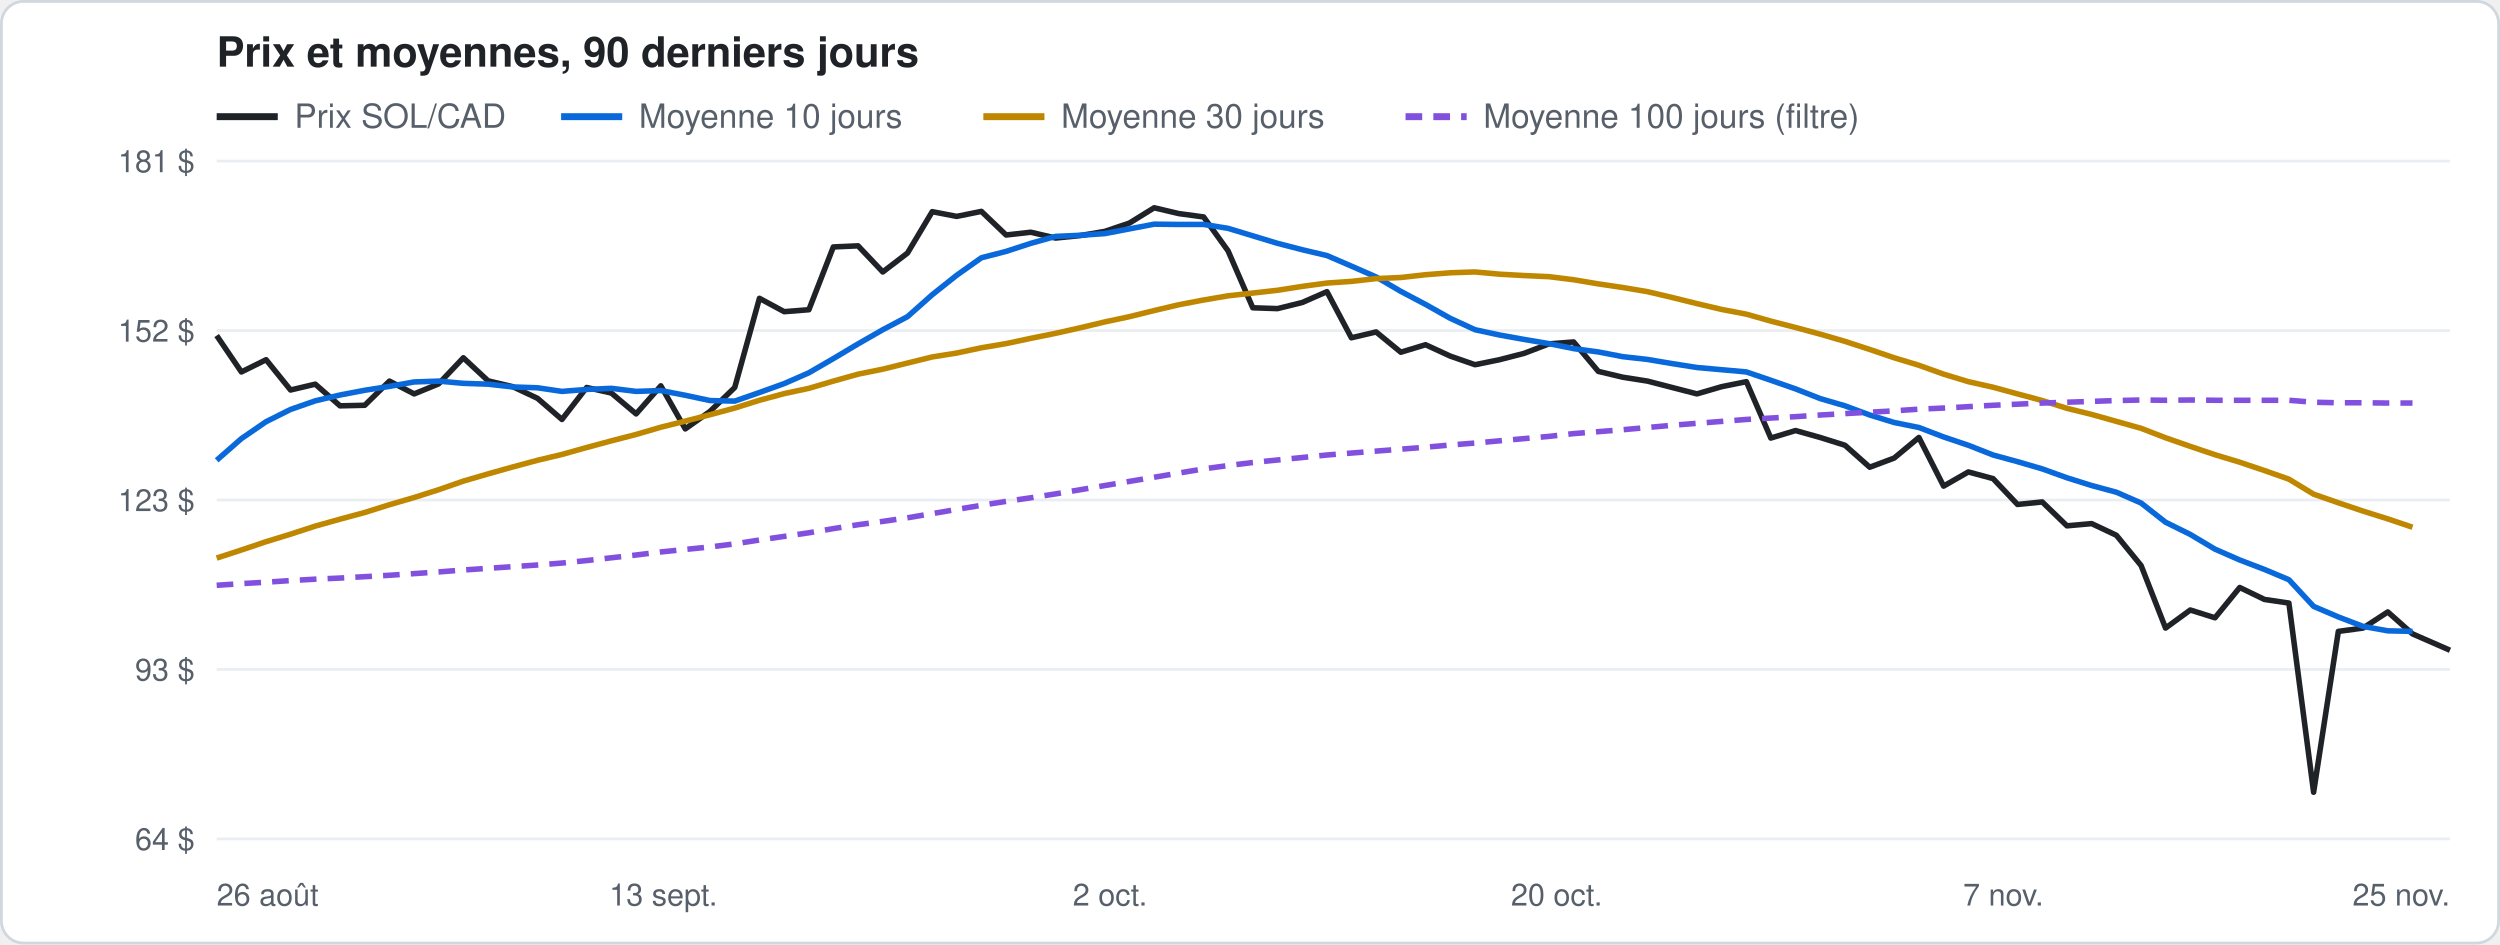
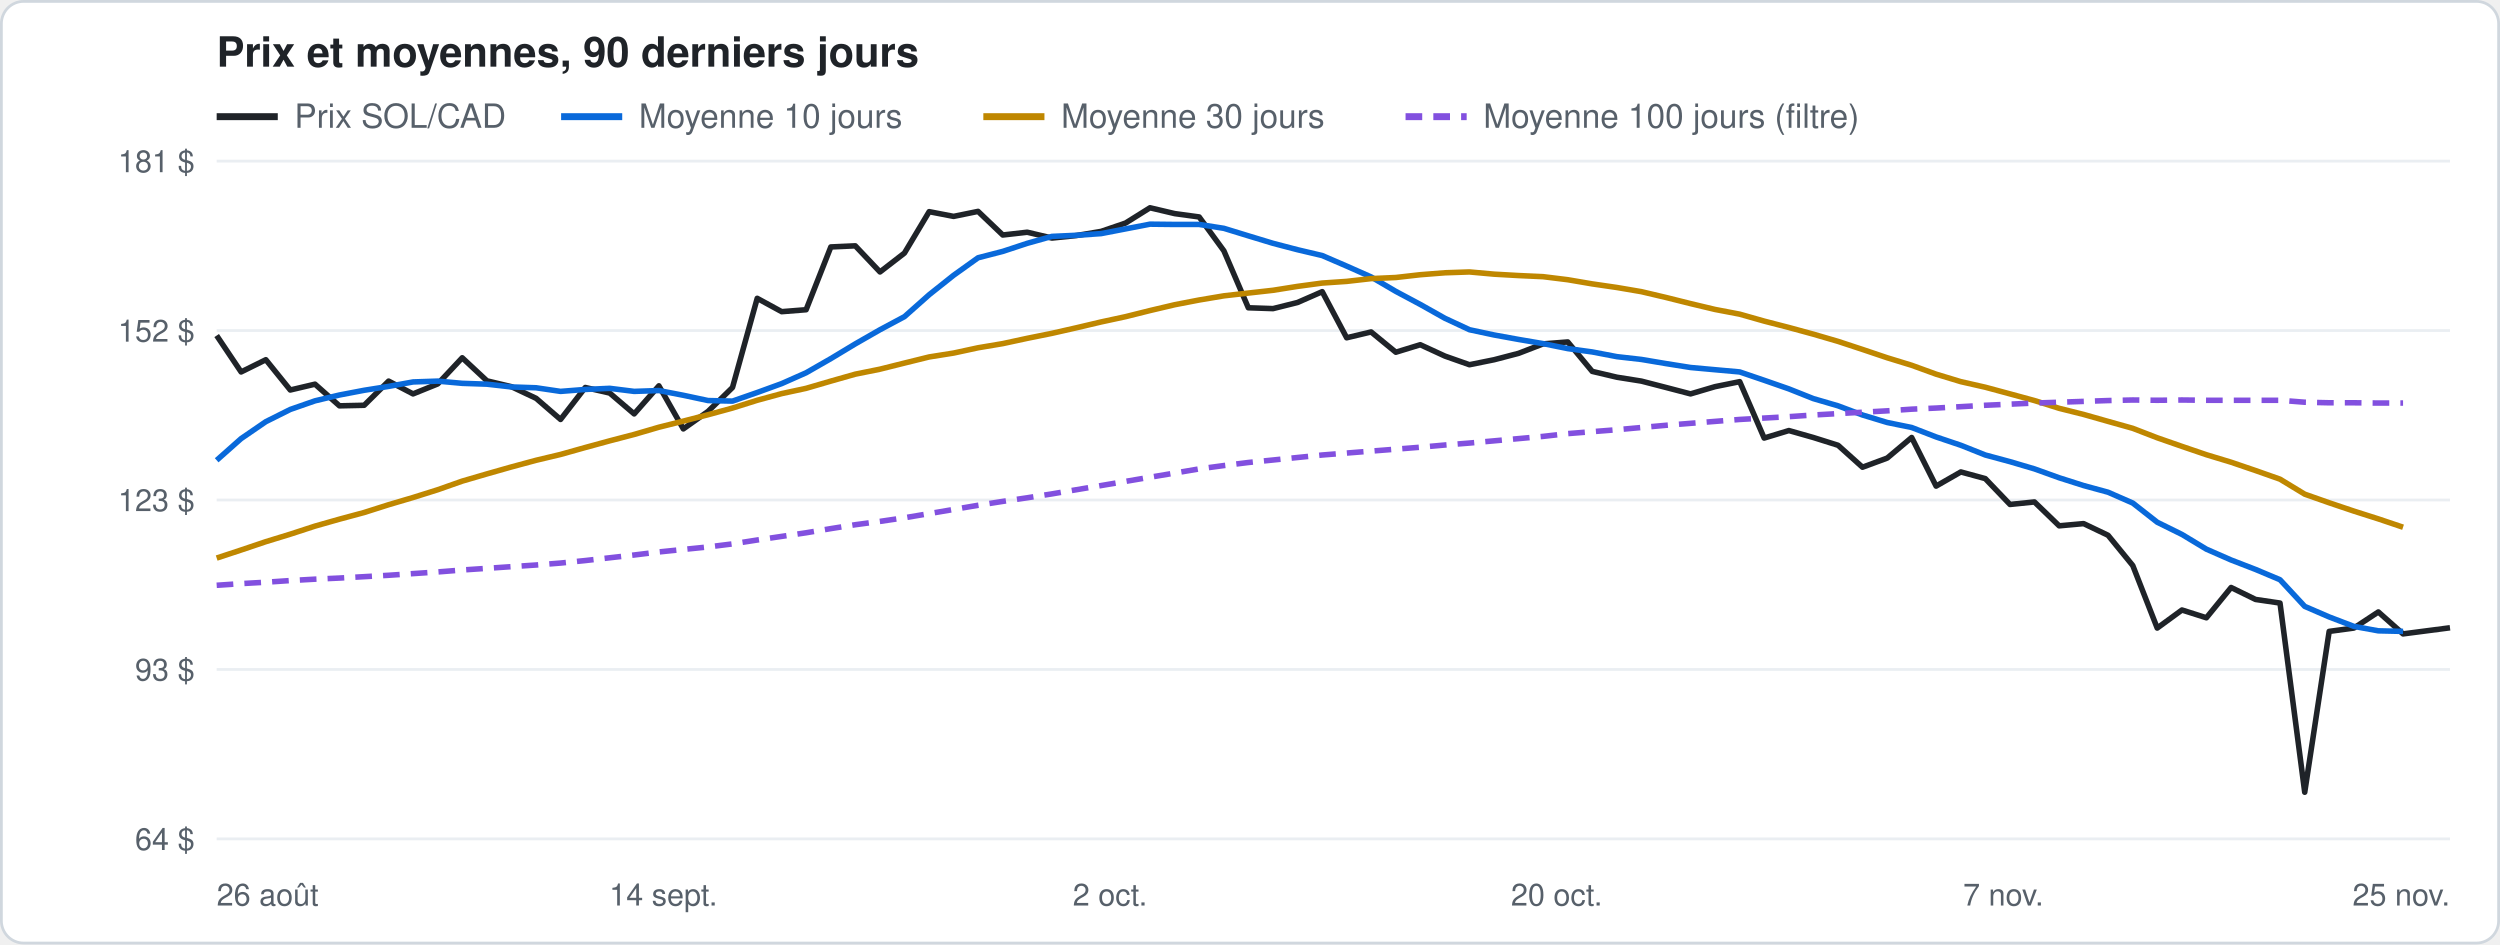
<svg xmlns="http://www.w3.org/2000/svg" width="900" height="340" viewBox="0 0 900 340" font-family="-apple-system, Segoe UI, Helvetica, Arial, sans-serif">
  <rect x="0.5" y="0.5" width="899" height="339" rx="8" fill="#ffffff" stroke="#d0d7de" />
  <text x="78" y="24" font-size="15" font-weight="600" fill="#1f2328">Prix et moyennes, 90 derniers jours</text>
  <line x1="78" y1="42" x2="100" y2="42" stroke="#1f2328" stroke-width="2.5" />
  <text x="106" y="46" font-size="12" fill="#57606a">Prix SOL/CAD</text>
  <line x1="202" y1="42" x2="224" y2="42" stroke="#0969da" stroke-width="2.5" />
  <text x="230" y="46" font-size="12" fill="#57606a">Moyenne 10 jours</text>
  <line x1="354" y1="42" x2="376" y2="42" stroke="#bf8700" stroke-width="2.5" />
  <text x="382" y="46" font-size="12" fill="#57606a">Moyenne 30 jours</text>
  <line x1="506" y1="42" x2="528" y2="42" stroke="#8250df" stroke-width="2.5" stroke-dasharray="6 4" />
  <text x="534" y="46" font-size="12" fill="#57606a">Moyenne 100 jours (filtre)</text>
  <line x1="78" y1="302.0" x2="882" y2="302.0" stroke="#eaeef2" />
  <text x="70" y="306.0" font-size="11" fill="#57606a" text-anchor="end">64 $</text>
  <line x1="78" y1="241.0" x2="882" y2="241.0" stroke="#eaeef2" />
  <text x="70" y="245.0" font-size="11" fill="#57606a" text-anchor="end">93 $</text>
  <line x1="78" y1="180.0" x2="882" y2="180.0" stroke="#eaeef2" />
  <text x="70" y="184.0" font-size="11" fill="#57606a" text-anchor="end">123 $</text>
  <line x1="78" y1="119.0" x2="882" y2="119.0" stroke="#eaeef2" />
  <text x="70" y="123.0" font-size="11" fill="#57606a" text-anchor="end">152 $</text>
  <line x1="78" y1="58.0" x2="882" y2="58.0" stroke="#eaeef2" />
  <text x="70" y="62.0" font-size="11" fill="#57606a" text-anchor="end">181 $</text>
  <text x="78.0" y="326" font-size="11" fill="#57606a" text-anchor="start">26 août</text>
-   <text x="238.8" y="326" font-size="11" fill="#57606a" text-anchor="middle">13 sept.</text>
+   <text x="238.8" y="326" font-size="11" fill="#57606a" text-anchor="middle">14 sept.</text>
  <text x="399.6" y="326" font-size="11" fill="#57606a" text-anchor="middle">2 oct.</text>
  <text x="560.4" y="326" font-size="11" fill="#57606a" text-anchor="middle">20 oct.</text>
  <text x="721.2" y="326" font-size="11" fill="#57606a" text-anchor="middle">7 nov.</text>
  <text x="882.0" y="326" font-size="11" fill="#57606a" text-anchor="end">25 nov.</text>
-   <polyline points="78.0,120.8 86.9,133.9 95.8,129.5 104.6,140.4 113.5,138.3 122.4,146.1 131.3,145.9 140.2,137.2 149.1,141.8 157.9,138.2 166.8,128.8 175.7,137.1 184.6,139.2 193.5,143.4 202.3,151.0 211.2,139.5 220.1,141.5 229.0,149.0 237.9,138.9 246.7,154.4 255.6,148.1 264.5,139.5 273.4,107.4 282.3,112.2 291.2,111.5 300.0,88.9 308.9,88.5 317.8,97.9 326.7,91.1 335.6,76.2 344.4,77.9 353.3,76.1 362.2,84.6 371.1,83.6 380.0,85.7 388.9,84.8 397.7,83.3 406.6,80.3 415.5,74.8 424.4,76.9 433.3,78.1 442.1,90.3 451.0,110.8 459.9,111.1 468.8,108.9 477.7,105.0 486.5,121.6 495.4,119.5 504.3,126.8 513.2,124.1 522.1,128.2 531.0,131.3 539.8,129.5 548.7,127.2 557.6,123.8 566.5,123.1 575.4,133.7 584.2,135.8 593.1,137.2 602.0,139.5 610.9,141.8 619.8,139.2 628.7,137.4 637.5,157.7 646.4,155.0 655.3,157.5 664.2,160.3 673.1,168.2 681.9,164.9 690.8,157.5 699.7,175.0 708.6,169.9 717.5,172.3 726.3,181.6 735.2,180.7 744.1,189.3 753.0,188.5 761.9,192.7 770.8,203.6 779.6,226.1 788.5,219.6 797.4,222.4 806.3,211.5 815.2,215.8 824.0,217.1 832.9,285.2 841.8,227.3 850.7,226.1 859.6,220.3 868.5,228.2 882.0,234.1" fill="none" stroke="#1f2328" stroke-width="2" stroke-linejoin="round" />
-   <polyline points="78.0,165.7 86.9,157.9 95.8,151.8 104.6,147.4 113.5,144.3 122.4,142.2 131.3,140.5 140.2,139.1 149.1,137.5 157.9,137.2 166.8,138.0 175.7,138.3 184.6,139.3 193.5,139.6 202.3,140.9 211.2,140.2 220.1,139.8 229.0,140.9 237.9,140.6 246.7,142.3 255.6,144.2 264.5,144.4 273.4,141.3 282.3,138.1 291.2,134.2 300.0,129.1 308.9,123.8 317.8,118.7 326.7,114.0 335.6,106.1 344.4,99.1 353.3,92.8 362.2,90.5 371.1,87.6 380.0,85.1 388.9,84.7 397.7,84.1 406.6,82.4 415.5,80.7 424.4,80.8 433.3,80.8 442.1,82.2 451.0,84.9 459.9,87.6 468.8,89.9 477.7,92.0 486.5,95.8 495.4,99.7 504.3,104.9 513.2,109.6 522.1,114.6 531.0,118.7 539.8,120.6 548.7,122.2 557.6,123.7 566.5,125.5 575.4,126.7 584.2,128.4 593.1,129.4 602.0,130.9 610.9,132.3 619.8,133.1 628.7,133.9 637.5,136.9 646.4,140.0 655.3,143.5 664.2,146.1 673.1,149.4 681.9,152.1 690.8,153.9 699.7,157.3 708.6,160.3 717.5,163.8 726.3,166.2 735.2,168.8 744.1,172.0 753.0,174.8 761.9,177.2 770.8,181.1 779.6,188.0 788.5,192.4 797.4,197.7 806.3,201.6 815.2,205.0 824.0,208.7 832.9,218.3 841.8,222.1 850.7,225.5 859.6,227.1 868.5,227.3" fill="none" stroke="#0969da" stroke-width="2" stroke-linejoin="round" />
-   <polyline points="78.0,200.9 86.9,198.0 95.8,195.0 104.6,192.3 113.5,189.4 122.4,186.9 131.3,184.5 140.2,181.7 149.1,179.1 157.9,176.3 166.8,173.2 175.7,170.6 184.6,168.1 193.5,165.7 202.3,163.6 211.2,161.1 220.1,158.7 229.0,156.4 237.9,153.8 246.7,151.6 255.6,149.3 264.5,146.9 273.4,144.1 282.3,141.7 291.2,139.8 300.0,137.2 308.9,134.7 317.8,132.9 326.7,130.7 335.6,128.5 344.4,127.1 353.3,125.2 362.2,123.7 371.1,121.8 380.0,120.0 388.9,118.0 397.7,115.9 406.6,114.0 415.5,111.8 424.4,109.7 433.3,108.0 442.1,106.5 451.0,105.5 459.9,104.5 468.8,103.1 477.7,101.9 486.5,101.3 495.4,100.3 504.3,99.9 513.2,98.9 522.1,98.2 531.0,97.9 539.8,98.7 548.7,99.2 557.6,99.6 566.5,100.7 575.4,102.2 584.2,103.5 593.1,105.0 602.0,107.1 610.9,109.3 619.8,111.4 628.7,113.1 637.5,115.6 646.4,117.9 655.3,120.3 664.2,122.9 673.1,125.8 681.9,128.8 690.8,131.5 699.7,134.7 708.6,137.4 717.5,139.4 726.3,141.8 735.2,144.2 744.1,147.0 753.0,149.2 761.9,151.7 770.8,154.2 779.6,157.6 788.5,160.7 797.4,163.7 806.3,166.4 815.2,169.4 824.0,172.5 832.9,177.9 841.8,181.0 850.7,184.0 859.6,186.8 868.5,189.8" fill="none" stroke="#bf8700" stroke-width="2" stroke-linejoin="round" />
-   <polyline points="78.0,210.7 86.9,210.1 95.8,209.6 104.6,209.0 113.5,208.5 122.4,208.1 131.3,207.6 140.2,207.1 149.1,206.5 157.9,205.9 166.8,205.2 175.7,204.6 184.6,204.0 193.5,203.4 202.3,202.7 211.2,201.8 220.1,200.8 229.0,199.8 237.9,198.7 246.7,197.8 255.6,196.9 264.5,195.8 273.4,194.4 282.3,193.1 291.2,191.8 300.0,190.3 308.9,188.9 317.8,187.7 326.7,186.4 335.6,184.9 344.4,183.4 353.3,181.9 362.2,180.5 371.1,179.2 380.0,177.8 388.9,176.3 397.7,174.8 406.6,173.3 415.5,171.8 424.4,170.3 433.3,168.8 442.1,167.6 451.0,166.5 459.9,165.6 468.8,164.7 477.7,163.8 486.5,163.1 495.4,162.4 504.3,161.7 513.2,161.0 522.1,160.2 531.0,159.5 539.8,158.7 548.7,157.9 557.6,157.1 566.5,156.1 575.4,155.4 584.2,154.7 593.1,153.9 602.0,153.1 610.9,152.4 619.8,151.7 628.7,151.0 637.5,150.5 646.4,150.0 655.3,149.4 664.2,148.9 673.1,148.4 681.9,147.9 690.8,147.3 699.7,146.9 708.6,146.4 717.5,145.9 726.3,145.5 735.2,145.1 744.1,144.8 753.0,144.5 761.9,144.2 770.8,144.0 779.6,144.1 788.5,144.0 797.4,144.1 806.3,144.1 815.2,144.1 824.0,144.1 832.9,144.8 841.8,145.0 850.7,145.0 859.6,145.1 868.5,145.1" fill="none" stroke="#8250df" stroke-width="2" stroke-linejoin="round" stroke-dasharray="6 4" />
+   <polyline points="78.0,120.8 86.8,133.9 95.7,129.5 104.5,140.4 113.4,138.3 122.2,146.1 131.1,145.9 139.9,137.2 148.7,141.8 157.6,138.2 166.4,128.8 175.3,137.1 184.1,139.2 193.0,143.4 201.8,151.0 210.7,139.5 219.5,141.5 228.3,149.0 237.2,138.9 246.0,154.4 254.9,148.1 263.7,139.5 272.6,107.4 281.4,112.2 290.2,111.5 299.1,88.9 307.9,88.5 316.8,97.9 325.6,91.1 334.5,76.2 343.3,77.9 352.1,76.1 361.0,84.6 369.8,83.6 378.7,85.7 387.5,84.8 396.4,83.3 405.2,80.3 414.0,74.8 422.9,76.9 431.7,78.1 440.6,90.3 449.4,110.8 458.3,111.1 467.1,108.9 476.0,105.0 484.8,121.6 493.6,119.5 502.5,126.8 511.3,124.1 520.2,128.2 529.0,131.3 537.9,129.5 546.7,127.2 555.5,123.8 564.4,123.1 573.2,133.7 582.1,135.8 590.9,137.2 599.8,139.5 608.6,141.8 617.4,139.2 626.3,137.4 635.1,157.7 644.0,155.0 652.8,157.5 661.7,160.3 670.5,168.2 679.4,164.9 688.2,157.5 697.0,175.0 705.9,169.9 714.7,172.3 723.6,181.6 732.4,180.7 741.3,189.3 750.1,188.5 758.9,192.7 767.8,203.6 776.6,226.1 785.5,219.6 794.3,222.4 803.2,211.5 812.0,215.8 820.8,217.1 829.7,285.2 838.5,227.3 847.4,226.1 856.2,220.3 865.1,228.2 882.0,226.0" fill="none" stroke="#1f2328" stroke-width="2" stroke-linejoin="round" />
+   <polyline points="78.0,165.7 86.8,157.9 95.7,151.8 104.5,147.4 113.4,144.3 122.2,142.2 131.1,140.5 139.9,139.1 148.7,137.5 157.6,137.2 166.4,138.0 175.3,138.3 184.1,139.3 193.0,139.6 201.8,140.9 210.7,140.2 219.5,139.8 228.3,140.9 237.2,140.6 246.0,142.3 254.9,144.2 263.7,144.4 272.6,141.3 281.4,138.1 290.2,134.2 299.1,129.1 307.9,123.8 316.8,118.7 325.6,114.0 334.5,106.1 343.3,99.1 352.1,92.8 361.0,90.5 369.8,87.6 378.7,85.1 387.5,84.7 396.4,84.1 405.2,82.4 414.0,80.7 422.9,80.8 431.7,80.8 440.6,82.2 449.4,84.9 458.3,87.6 467.1,89.9 476.0,92.0 484.8,95.8 493.6,99.7 502.5,104.9 511.3,109.6 520.2,114.6 529.0,118.7 537.9,120.6 546.7,122.2 555.5,123.7 564.4,125.5 573.2,126.7 582.1,128.4 590.9,129.4 599.8,130.9 608.6,132.3 617.4,133.1 626.3,133.9 635.1,136.9 644.0,140.0 652.8,143.5 661.7,146.1 670.5,149.4 679.4,152.1 688.2,153.9 697.0,157.3 705.9,160.3 714.7,163.8 723.6,166.2 732.4,168.8 741.3,172.0 750.1,174.8 758.9,177.2 767.8,181.1 776.6,188.0 785.5,192.4 794.3,197.7 803.2,201.6 812.0,205.0 820.8,208.7 829.7,218.3 838.5,222.1 847.4,225.5 856.2,227.1 865.1,227.3" fill="none" stroke="#0969da" stroke-width="2" stroke-linejoin="round" />
+   <polyline points="78.0,200.9 86.8,198.0 95.7,195.0 104.5,192.3 113.4,189.4 122.2,186.9 131.1,184.5 139.9,181.7 148.7,179.1 157.6,176.3 166.4,173.2 175.3,170.6 184.1,168.1 193.0,165.7 201.8,163.6 210.7,161.1 219.5,158.7 228.3,156.4 237.2,153.8 246.0,151.6 254.9,149.3 263.7,146.9 272.6,144.1 281.4,141.7 290.2,139.8 299.1,137.2 307.9,134.7 316.8,132.9 325.6,130.7 334.5,128.5 343.3,127.1 352.1,125.2 361.0,123.7 369.8,121.8 378.7,120.0 387.5,118.0 396.4,115.9 405.2,114.0 414.0,111.8 422.9,109.7 431.7,108.0 440.6,106.5 449.4,105.5 458.3,104.5 467.1,103.1 476.0,101.9 484.8,101.3 493.6,100.3 502.5,99.9 511.3,98.9 520.2,98.2 529.0,97.9 537.9,98.7 546.7,99.2 555.5,99.6 564.4,100.7 573.2,102.2 582.1,103.5 590.9,105.0 599.8,107.1 608.6,109.3 617.4,111.4 626.3,113.1 635.1,115.6 644.0,117.9 652.8,120.3 661.7,122.9 670.5,125.8 679.4,128.8 688.2,131.5 697.0,134.7 705.9,137.4 714.7,139.4 723.6,141.8 732.4,144.2 741.3,147.0 750.1,149.2 758.9,151.7 767.8,154.2 776.6,157.6 785.5,160.7 794.3,163.7 803.2,166.4 812.0,169.4 820.8,172.5 829.7,177.9 838.5,181.0 847.4,184.0 856.2,186.8 865.1,189.8" fill="none" stroke="#bf8700" stroke-width="2" stroke-linejoin="round" />
+   <polyline points="78.0,210.7 86.8,210.1 95.7,209.6 104.5,209.0 113.4,208.5 122.2,208.1 131.1,207.6 139.9,207.1 148.7,206.5 157.6,205.9 166.4,205.2 175.3,204.6 184.1,204.0 193.0,203.4 201.8,202.7 210.7,201.8 219.5,200.8 228.3,199.8 237.2,198.7 246.0,197.8 254.9,196.9 263.7,195.8 272.6,194.4 281.4,193.1 290.2,191.8 299.1,190.3 307.9,188.9 316.8,187.7 325.6,186.4 334.5,184.9 343.3,183.4 352.1,181.9 361.0,180.5 369.8,179.2 378.7,177.8 387.5,176.3 396.4,174.8 405.2,173.3 414.0,171.8 422.9,170.3 431.7,168.8 440.6,167.6 449.4,166.5 458.3,165.6 467.1,164.7 476.0,163.8 484.8,163.1 493.6,162.4 502.5,161.7 511.3,161.0 520.2,160.2 529.0,159.5 537.9,158.7 546.7,157.9 555.5,157.1 564.4,156.1 573.2,155.4 582.1,154.7 590.9,153.9 599.8,153.1 608.6,152.4 617.4,151.7 626.3,151.0 635.1,150.5 644.0,150.0 652.8,149.4 661.7,148.9 670.5,148.4 679.4,147.9 688.2,147.3 697.0,146.9 705.9,146.4 714.7,145.9 723.6,145.5 732.4,145.1 741.3,144.8 750.1,144.5 758.9,144.2 767.8,144.0 776.6,144.1 785.5,144.0 794.3,144.1 803.2,144.1 812.0,144.1 820.8,144.1 829.7,144.8 838.5,145.0 847.4,145.0 856.2,145.1 865.1,145.1" fill="none" stroke="#8250df" stroke-width="2" stroke-linejoin="round" stroke-dasharray="6 4" />
</svg>
